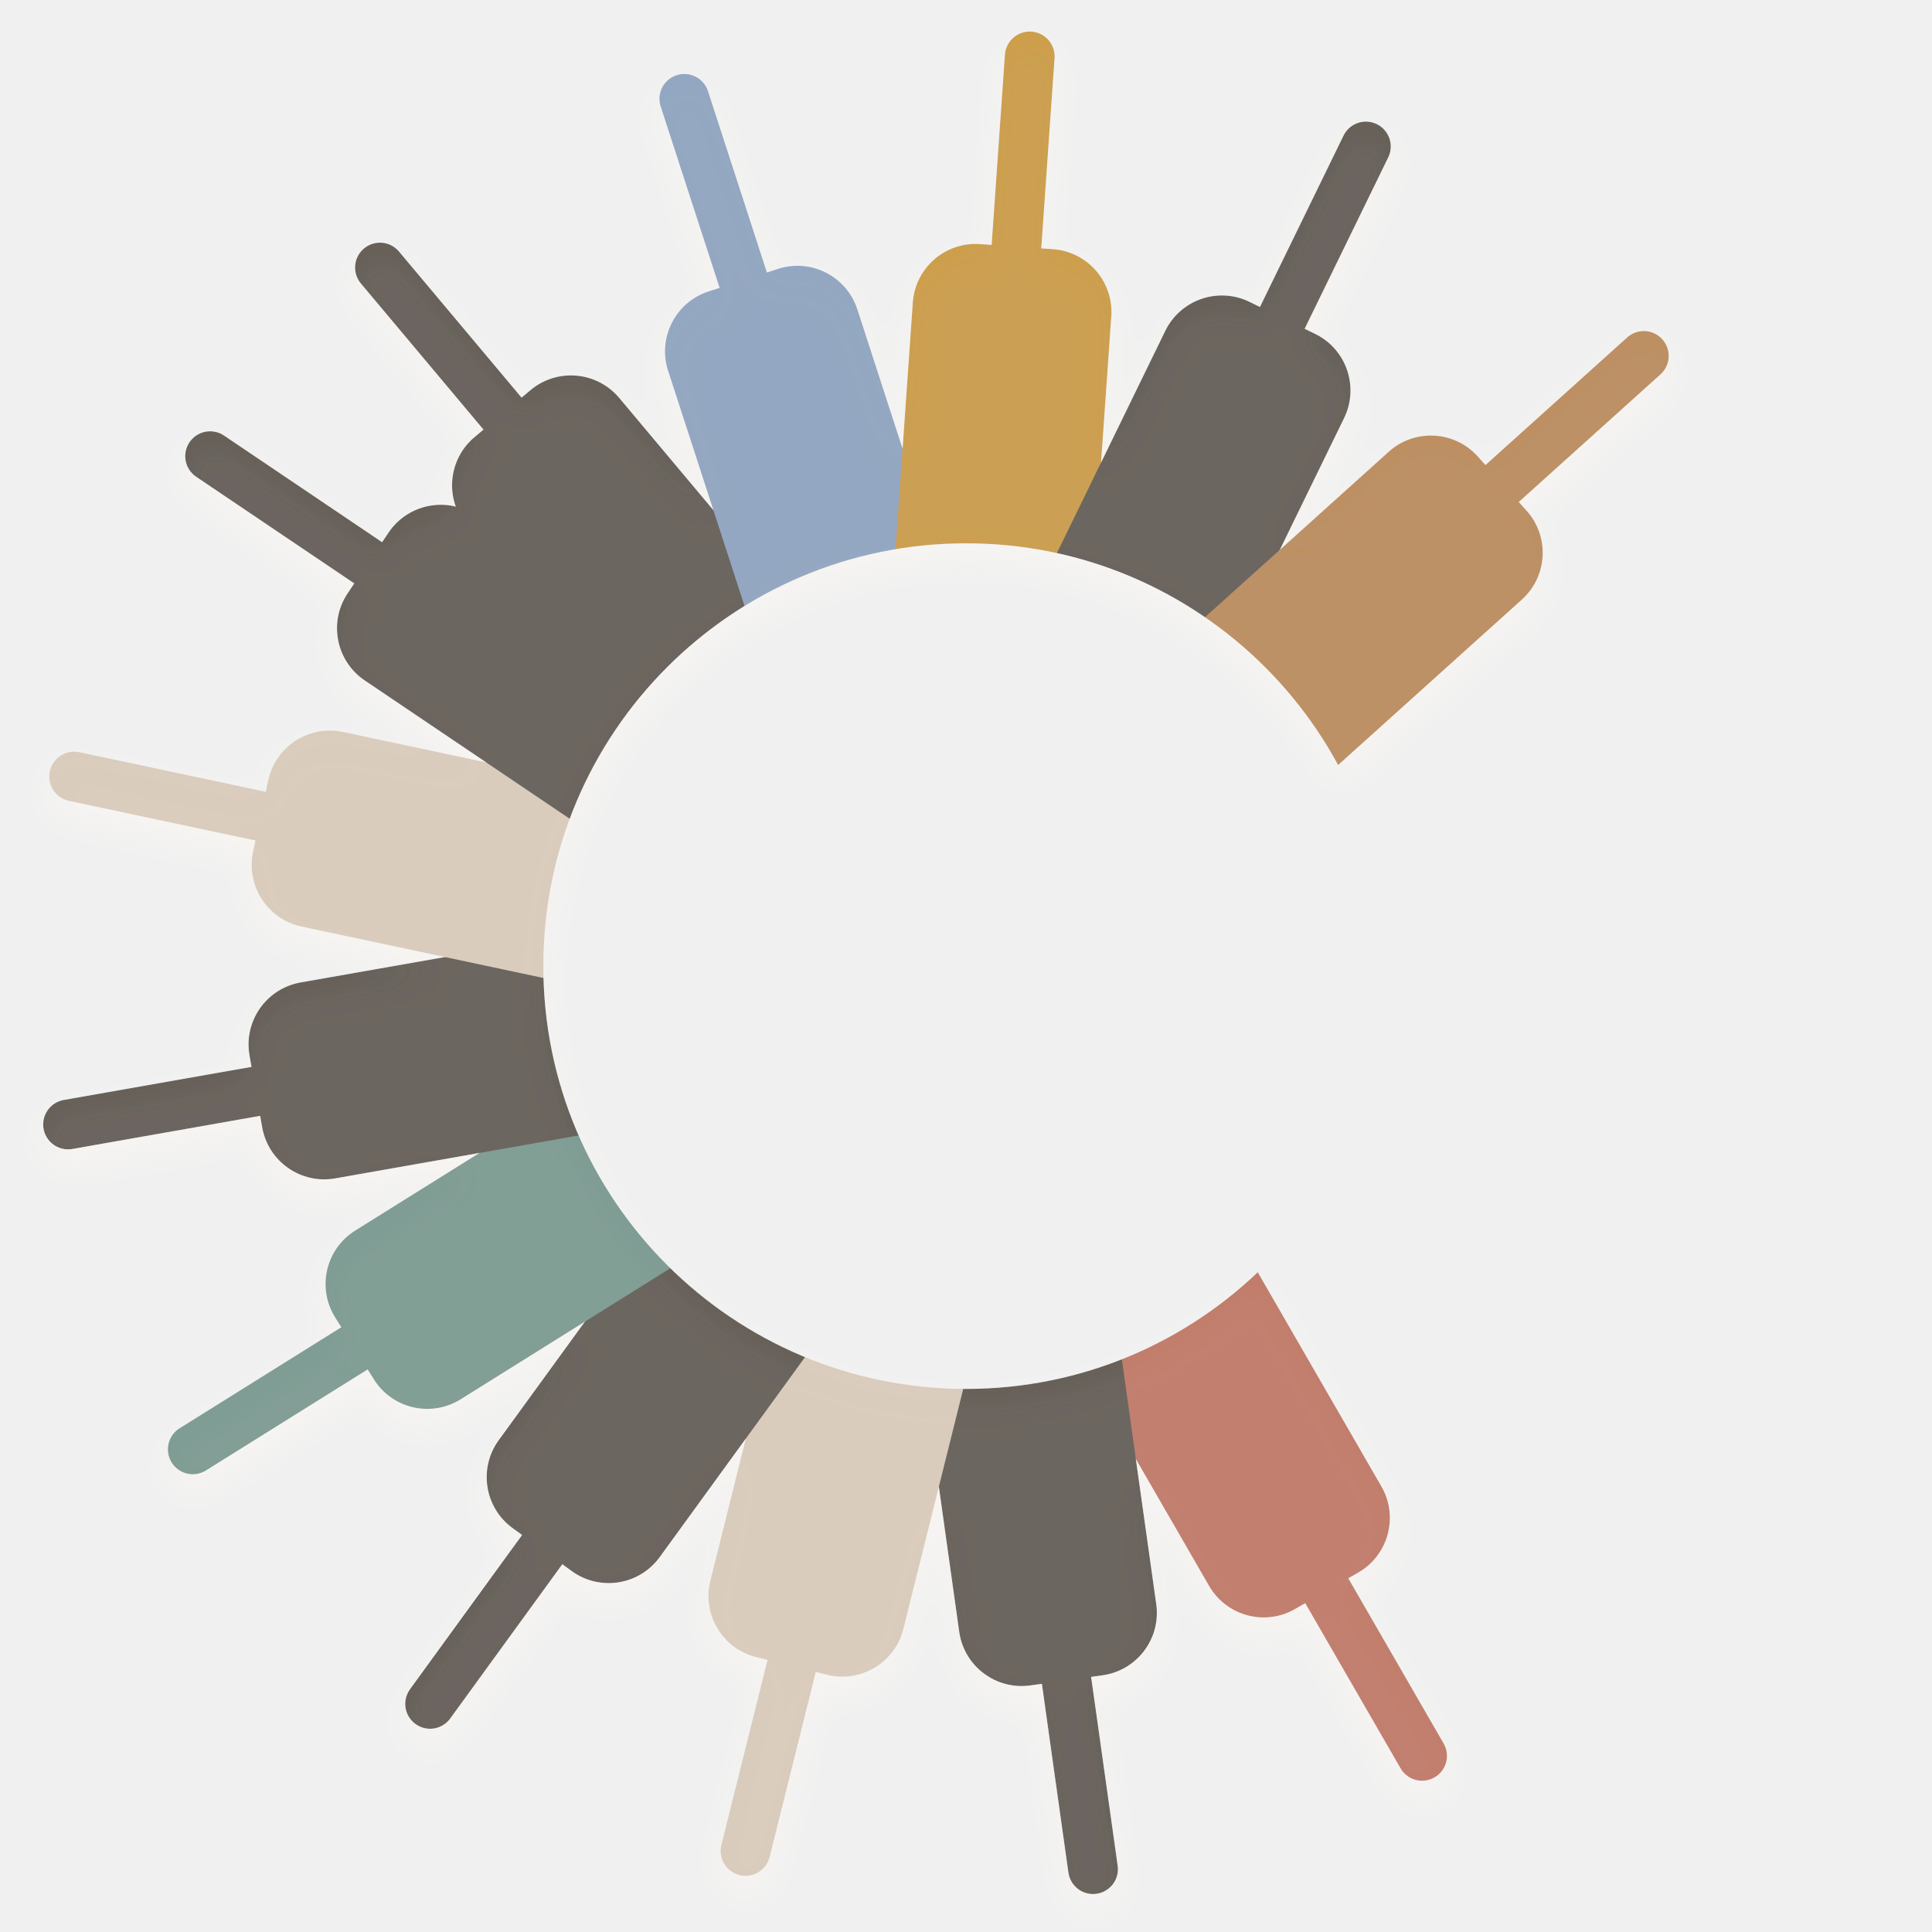
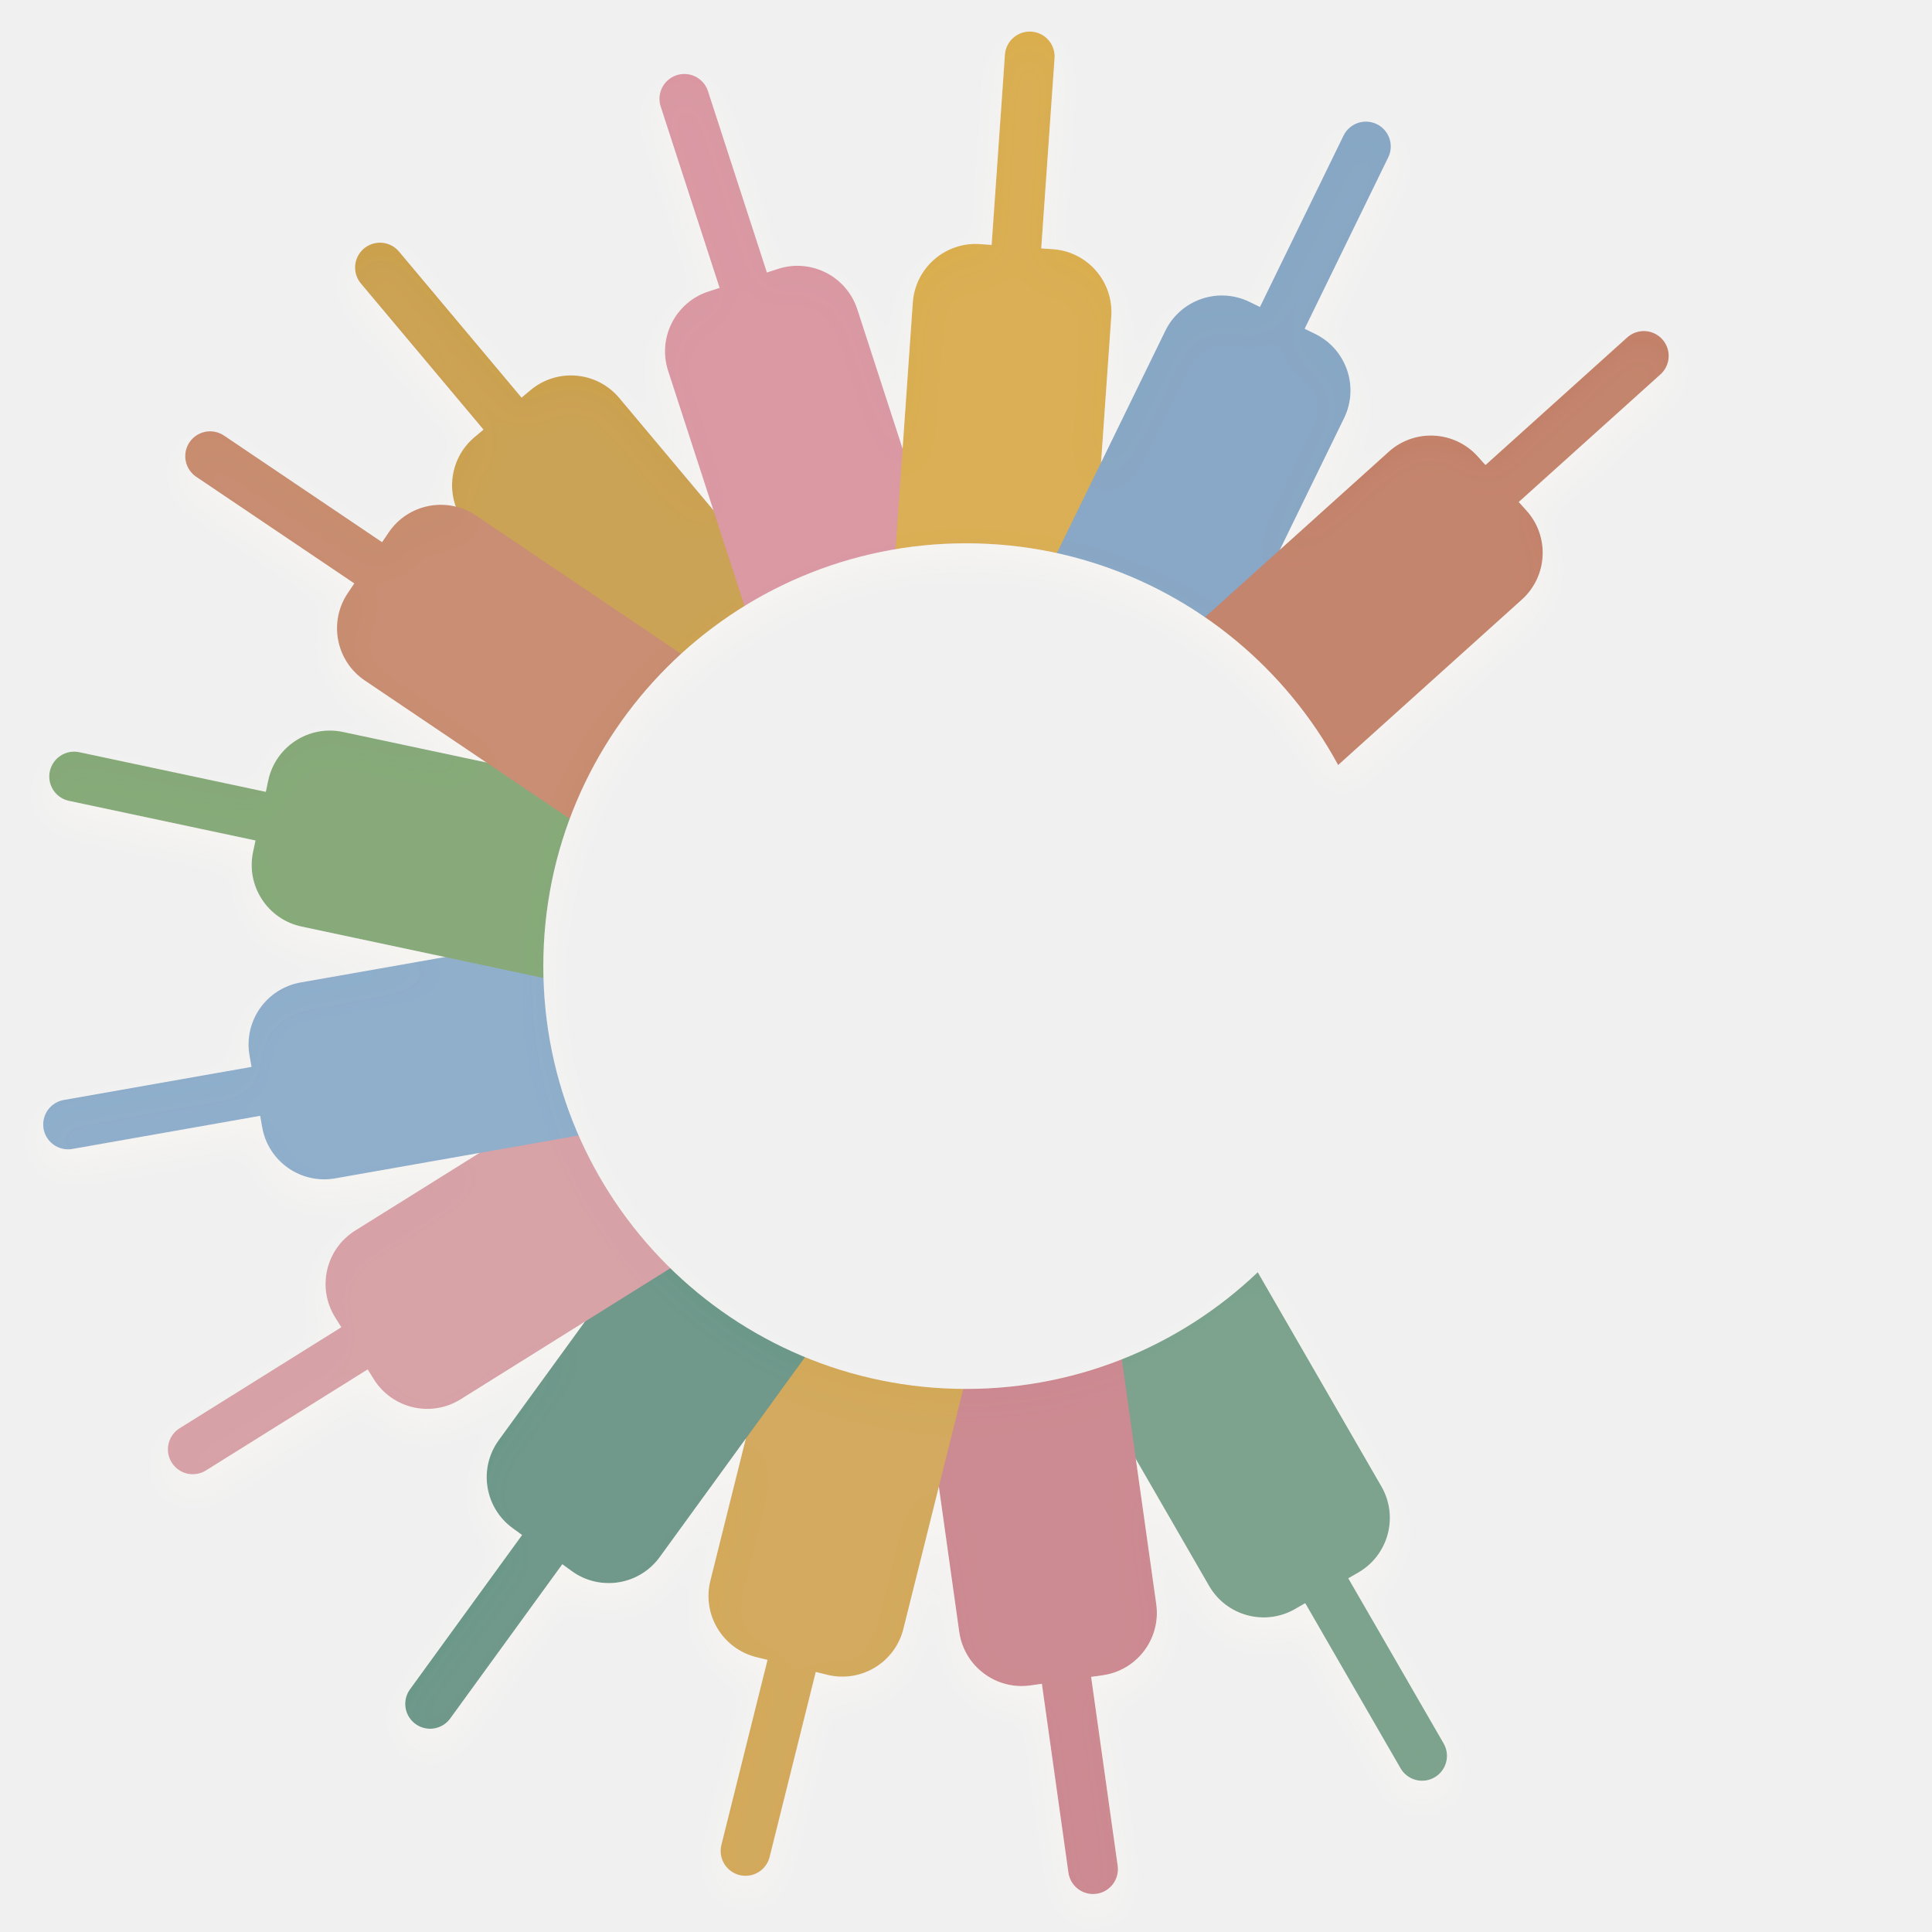
<svg xmlns="http://www.w3.org/2000/svg" viewBox="3 3 122 122" role="img" aria-label="Curtis icon">
  <defs>
    <filter id="d" x="-30%" y="-30%" width="160%" height="160%" color-interpolation-filters="sRGB">
      <feDropShadow dx="0" dy="9" stdDeviation="5" flood-color="#2b211d" flood-opacity=".17" />
      <feDropShadow dx="0" dy="1" stdDeviation="1" flood-color="#fffaf4" flood-opacity=".46" />
    </filter>
    <g id="spoke">
      <path d="M64 9v60" fill="none" stroke="currentColor" stroke-width="3" stroke-linecap="round" />
      <rect x="58" y="20.5" width="12" height="32.5" rx="3.8" fill="currentColor" />
    </g>
    <mask id="ring">
      <rect width="128" height="128" fill="#fff" />
      <circle cx="64" cy="64" r="25.5" fill="#000" />
    </mask>
  </defs>
  <g filter="url(#d)" transform="translate(-3 -3) scale(1.047)">
    <g opacity=".92" mask="url(#ring)">
-       <use href="#spoke" transform="rotate(320 64 64)" color="#5a534b" />
-       <use href="#spoke" transform="rotate(342 64 64)" color="#8aa0bd" />
-       <use href="#spoke" transform="rotate(4 64 64)" color="#c99739" />
-       <use href="#spoke" transform="rotate(26 64 64)" color="#5a534b" />
-       <use href="#spoke" transform="rotate(48 64 64)" color="#b98755" />
-       <use href="#spoke" transform="rotate(150 64 64)" color="#be725f" />
-       <use href="#spoke" transform="rotate(172 64 64)" color="#5a534b" />
-       <use href="#spoke" transform="rotate(194 64 64)" color="#d8c9b8" />
-       <use href="#spoke" transform="rotate(216 64 64)" color="#5a534b" />
-       <use href="#spoke" transform="rotate(238 64 64)" color="#73958b" />
-       <use href="#spoke" transform="rotate(260 64 64)" color="#5a534b" />
-       <use href="#spoke" transform="rotate(282 64 64)" color="#d8c9b8" />
-       <use href="#spoke" transform="rotate(304 64 64)" color="#5a534b" />
+       <use href="#spoke" transform="rotate(320 64 64)" color="#c89a3d" />
+       <use href="#spoke" transform="rotate(342 64 64)" color="#d88f9c" />
+       <use href="#spoke" transform="rotate(4 64 64)" color="#d8a83e" />
+       <use href="#spoke" transform="rotate(26 64 64)" color="#7d9fc1" />
+       <use href="#spoke" transform="rotate(48 64 64)" color="#bf785d" />
+       <use href="#spoke" transform="rotate(150 64 64)" color="#6f9b84" />
+       <use href="#spoke" transform="rotate(172 64 64)" color="#c97f88" />
+       <use href="#spoke" transform="rotate(194 64 64)" color="#d0a24a" />
+       <use href="#spoke" transform="rotate(216 64 64)" color="#5f8f80" />
+       <use href="#spoke" transform="rotate(238 64 64)" color="#d49aa0" />
+       <use href="#spoke" transform="rotate(260 64 64)" color="#86a8c8" />
+       <use href="#spoke" transform="rotate(282 64 64)" color="#7ca36d" />
+       <use href="#spoke" transform="rotate(304 64 64)" color="#c48264" />
    </g>
  </g>
</svg>
